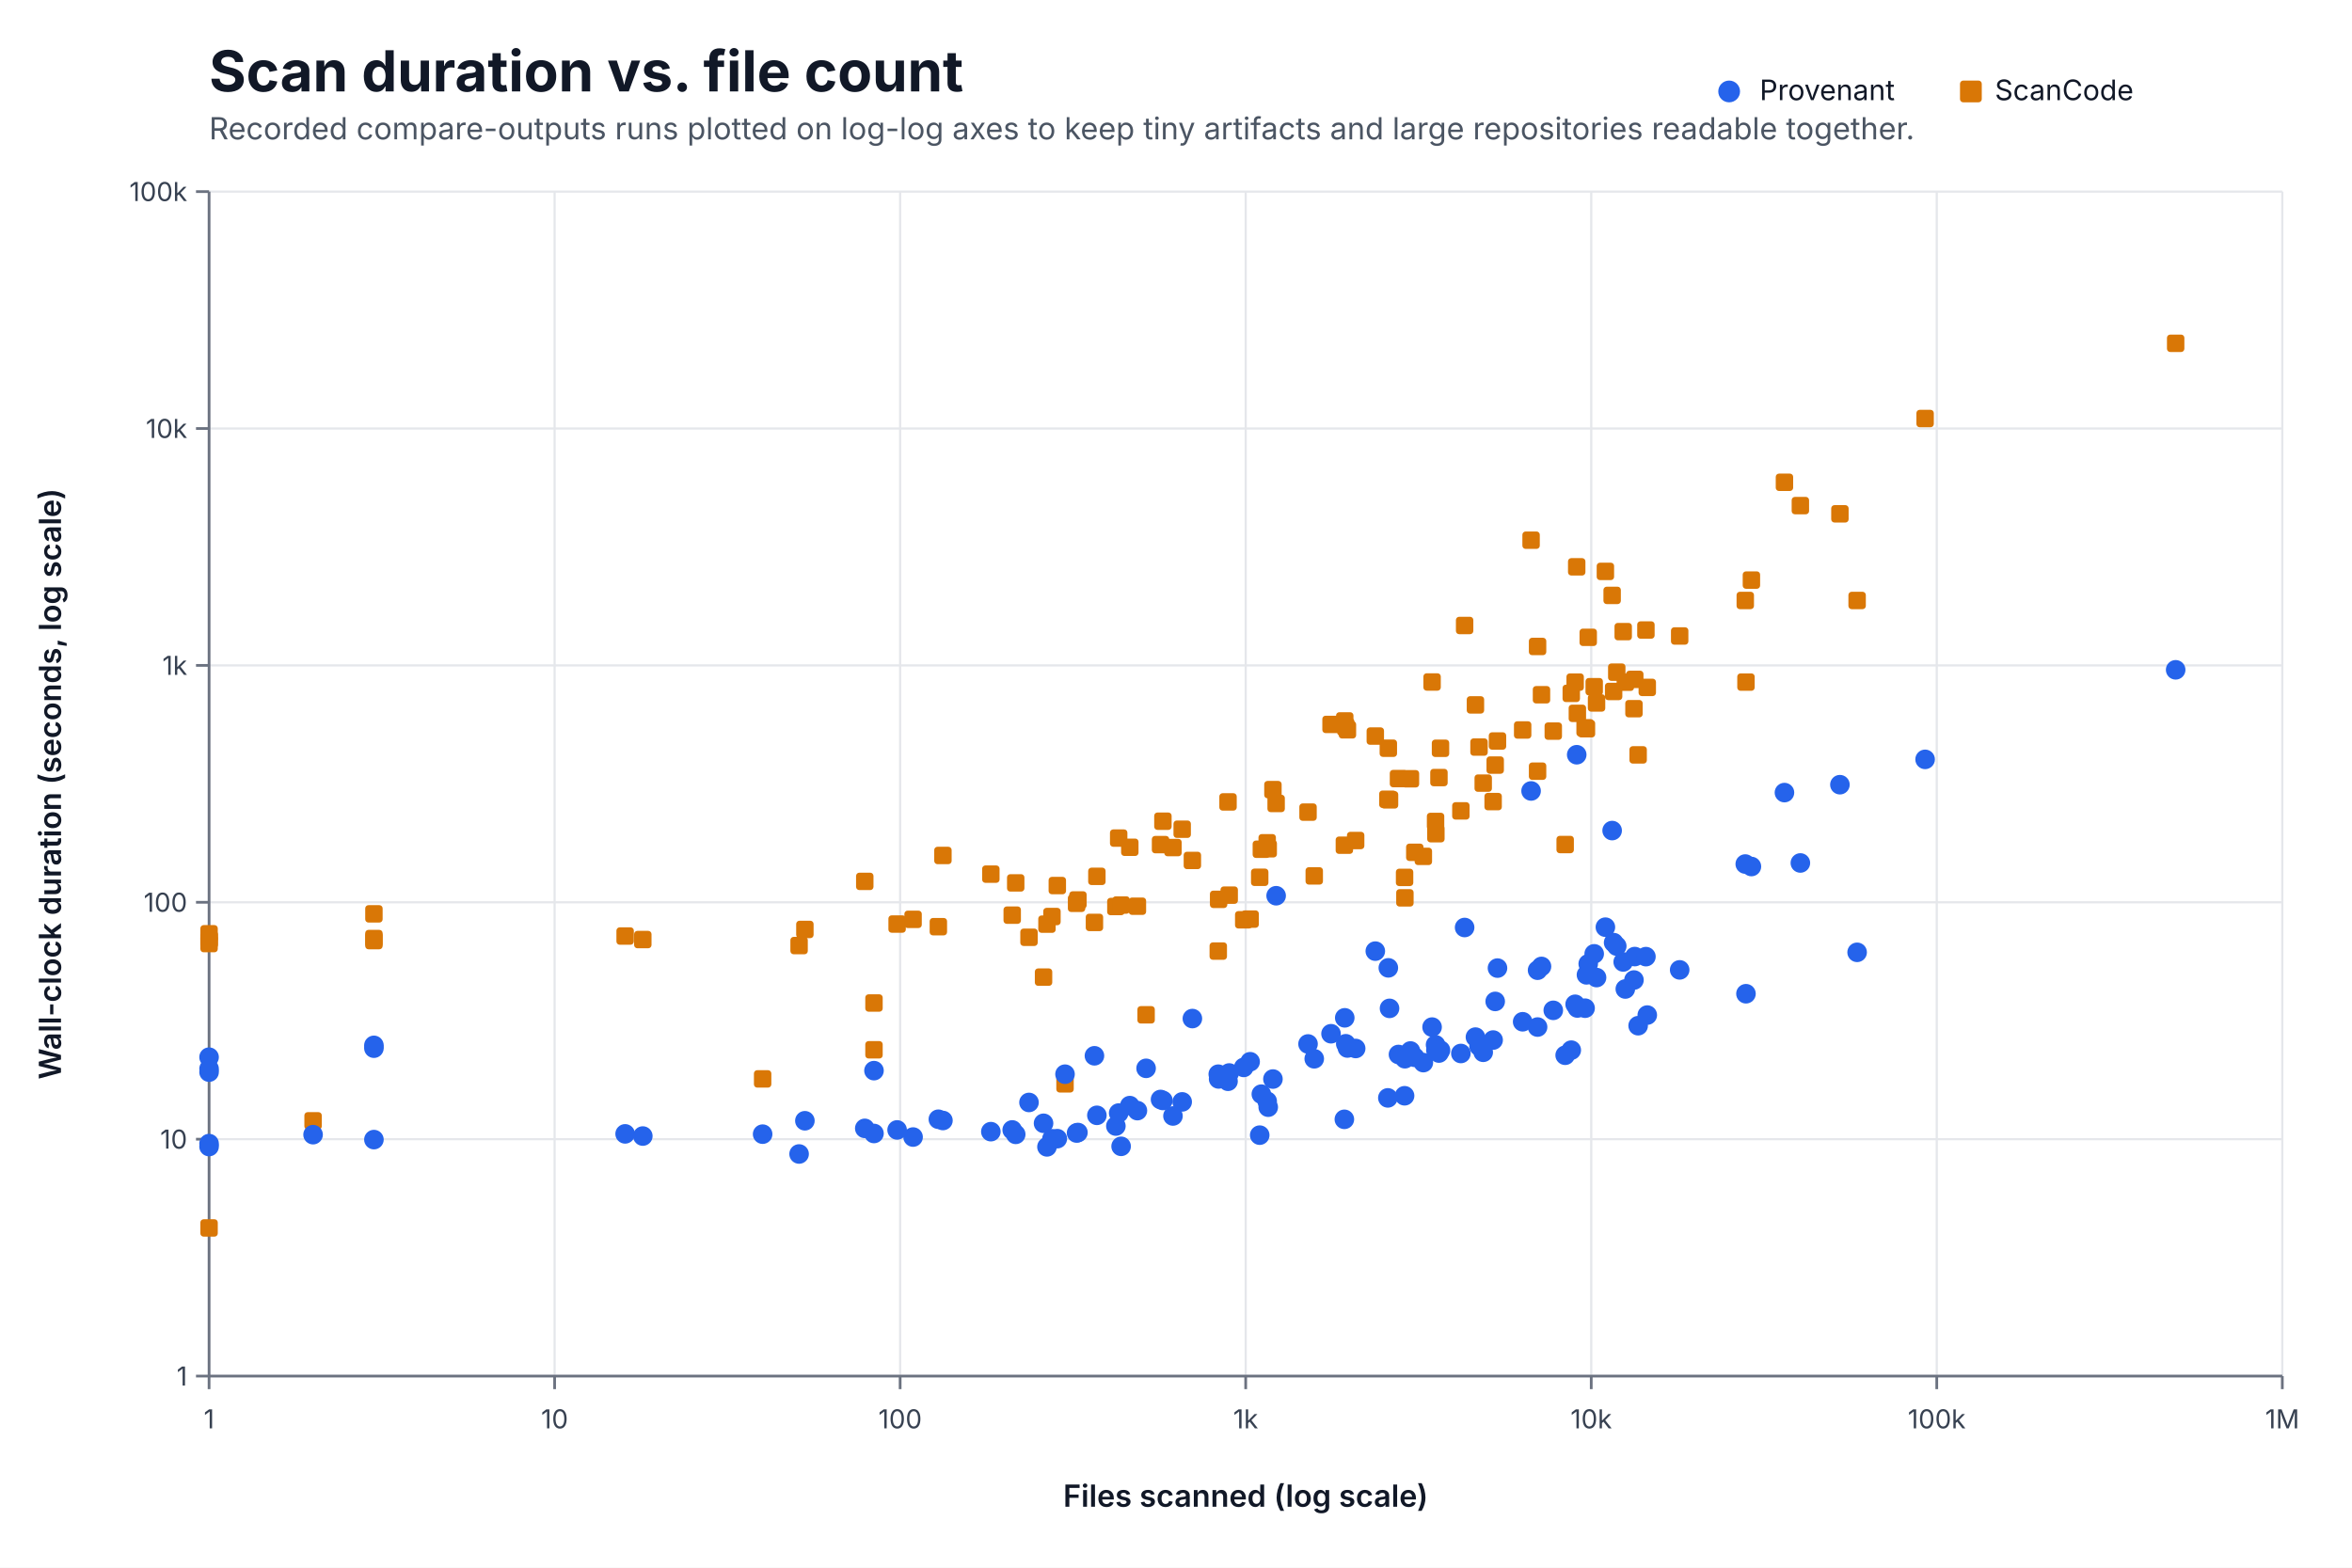
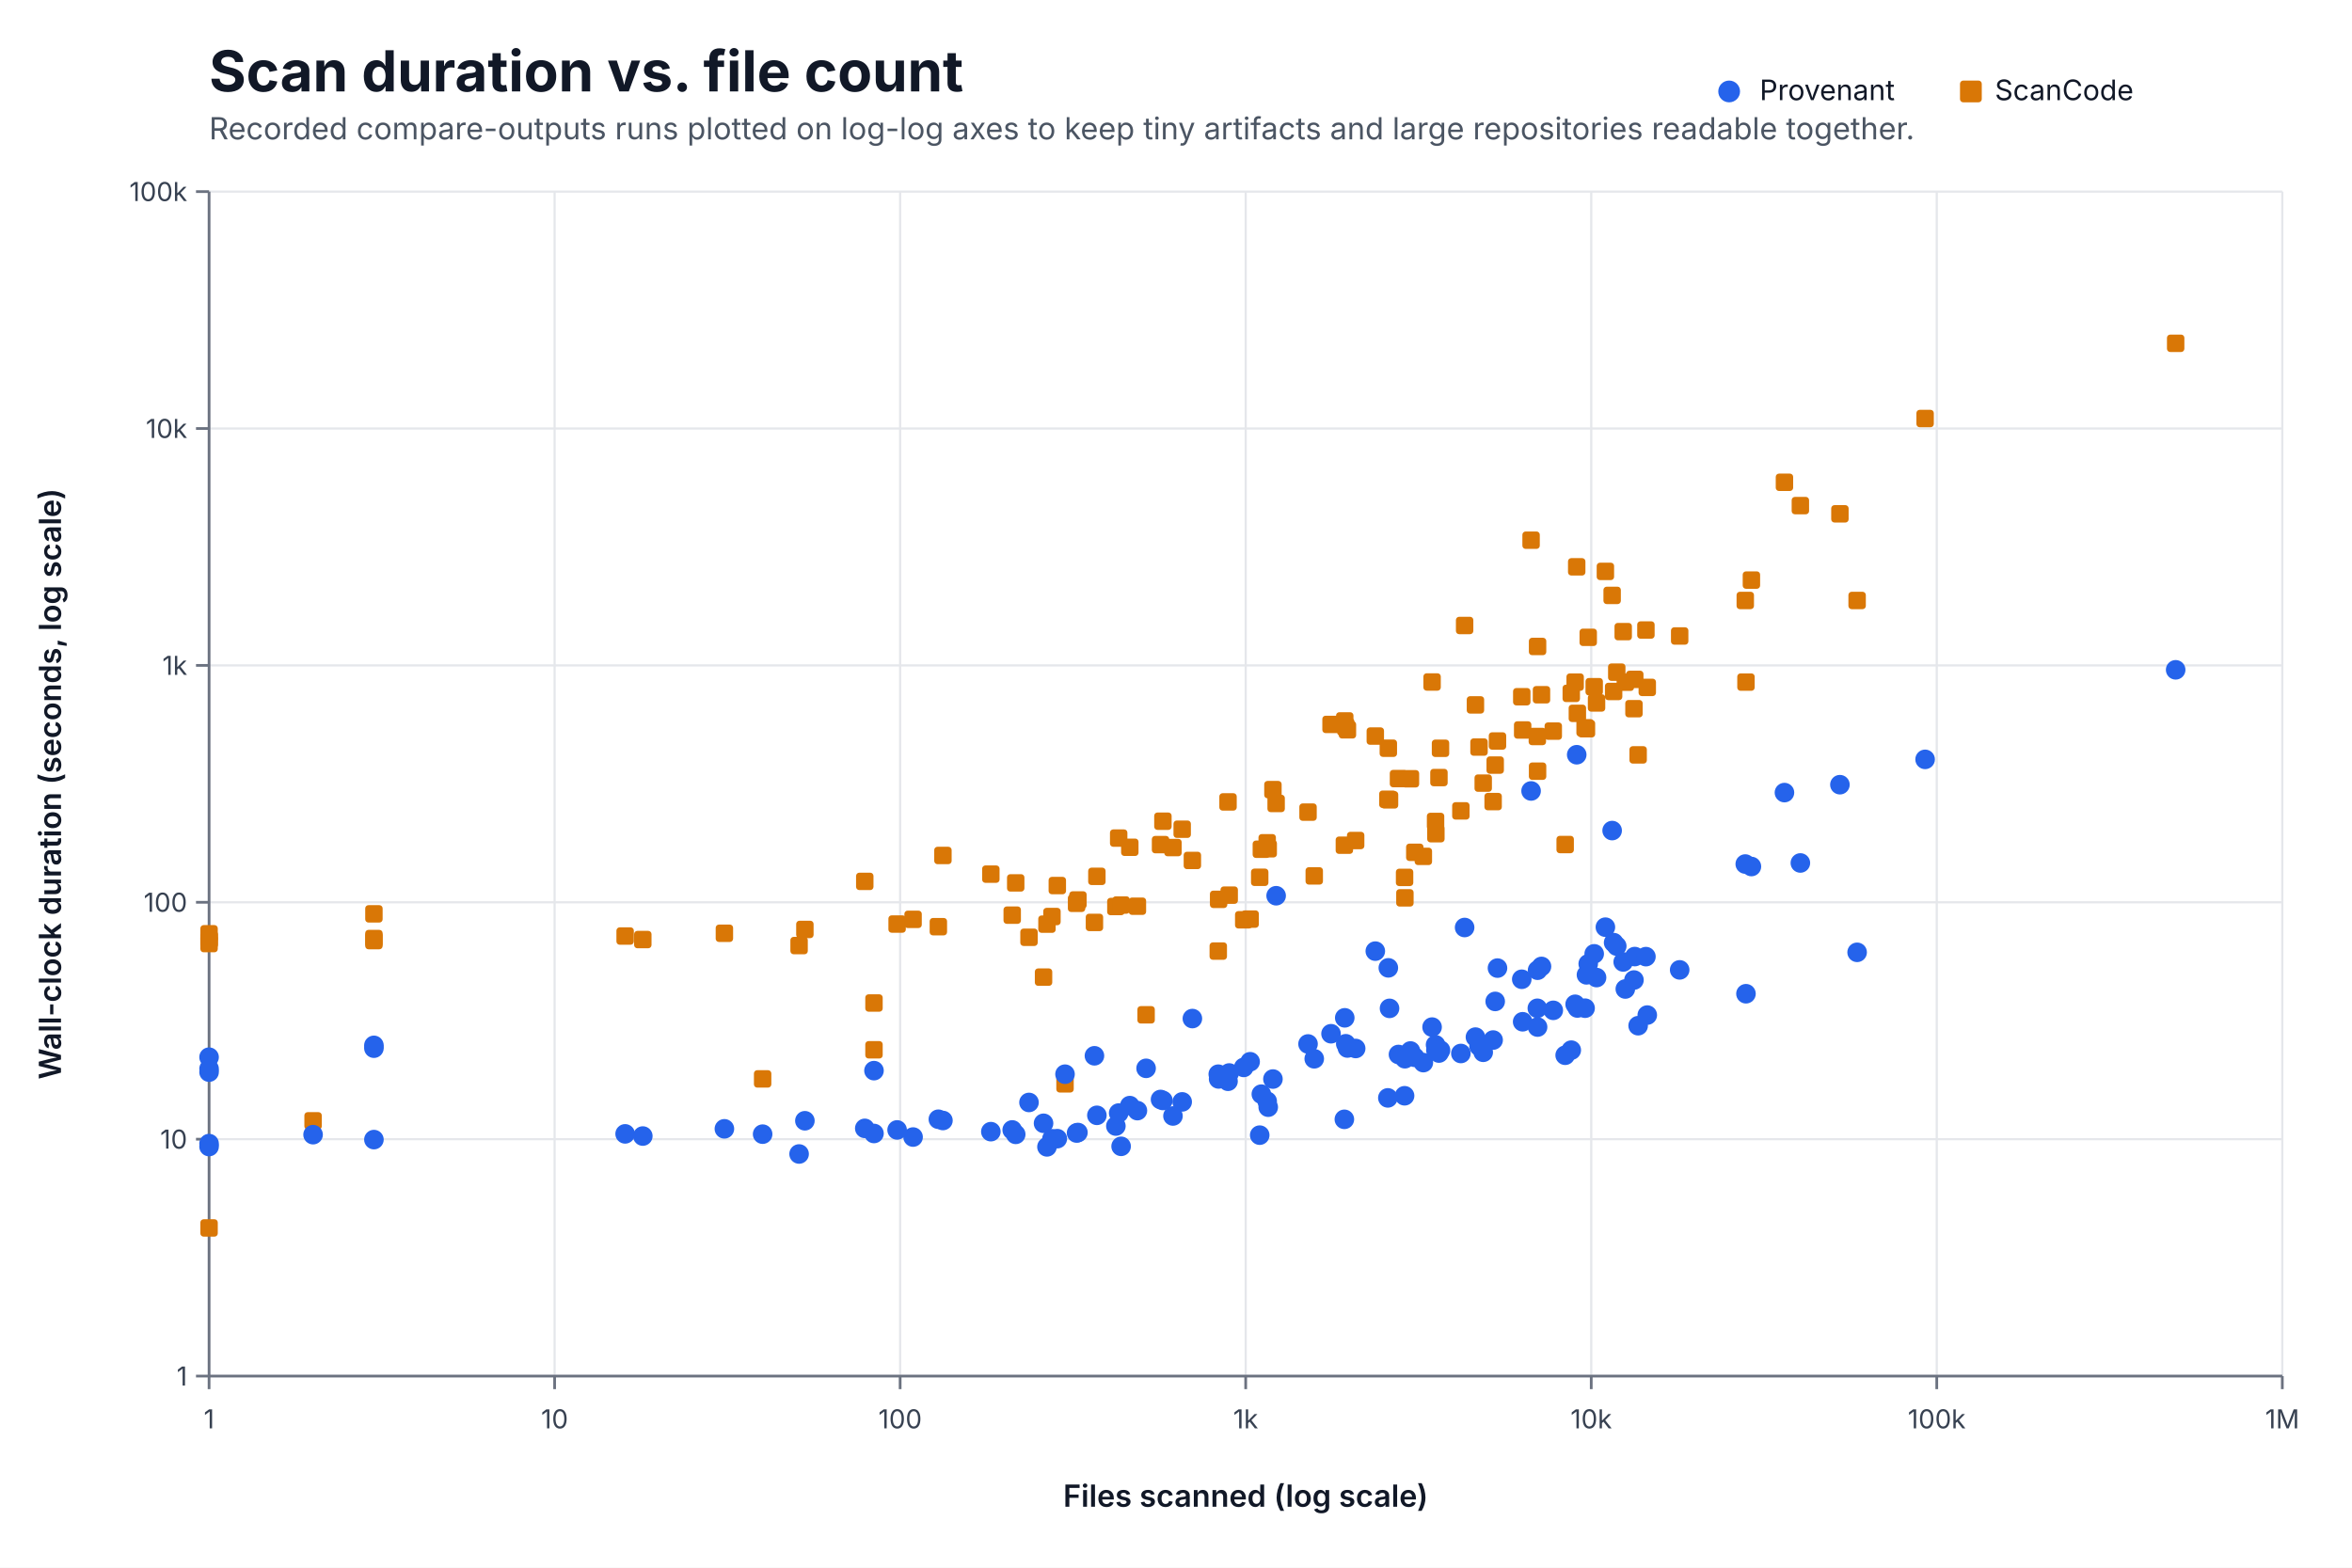
<svg xmlns="http://www.w3.org/2000/svg" width="1080" height="720" viewBox="0 0 1080 720" role="img" aria-labelledby="title desc">
  <style>
    text { font-family: -apple-system, BlinkMacSystemFont, "Segoe UI", sans-serif; fill: #111827; }
    .title { font-size: 26px; font-weight: 700; }
    .subtitle { font-size: 14px; fill: #4b5563; }
    .axis-label { font-size: 14px; font-weight: 600; }
    .tick { font-size: 12px; fill: #374151; }
    .grid { stroke: #e5e7eb; stroke-width: 1; }
    .axis { stroke: #6b7280; stroke-width: 1.25; }
    .legend-label { font-size: 13px; }
  </style>
  <rect x="0" y="0" width="1080" height="720" fill="white" />
  <text class="title" x="96" y="42">Scan duration vs. file count</text>
  <text class="subtitle" x="96" y="64">Recorded compare-outputs runs plotted on log-log axes to keep tiny artifacts and large repositories readable together.</text>
  <line class="grid" x1="96.00" y1="632.00" x2="1048.00" y2="632.00" />
  <line class="grid" x1="96.00" y1="523.20" x2="1048.00" y2="523.20" />
  <line class="grid" x1="96.00" y1="414.40" x2="1048.00" y2="414.40" />
  <line class="grid" x1="96.00" y1="305.60" x2="1048.00" y2="305.60" />
  <line class="grid" x1="96.00" y1="196.80" x2="1048.00" y2="196.80" />
  <line class="grid" x1="96.00" y1="88.00" x2="1048.00" y2="88.00" />
  <line class="grid" x1="96.00" y1="88.00" x2="96.00" y2="632.00" />
  <line class="grid" x1="254.67" y1="88.00" x2="254.67" y2="632.00" />
  <line class="grid" x1="413.33" y1="88.00" x2="413.33" y2="632.00" />
  <line class="grid" x1="572.00" y1="88.00" x2="572.00" y2="632.00" />
  <line class="grid" x1="730.67" y1="88.00" x2="730.67" y2="632.00" />
  <line class="grid" x1="889.33" y1="88.00" x2="889.33" y2="632.00" />
  <line class="grid" x1="1048.00" y1="88.00" x2="1048.00" y2="632.00" />
  <line class="axis" x1="96.00" y1="632.00" x2="1048.00" y2="632.00" />
  <line class="axis" x1="96.00" y1="88.00" x2="96.00" y2="632.00" />
  <line class="axis" x1="96.00" y1="632.00" x2="96.00" y2="638.00" />
  <text class="tick" x="96.00" y="656.00" text-anchor="middle">1</text>
  <line class="axis" x1="254.67" y1="632.00" x2="254.67" y2="638.00" />
  <text class="tick" x="254.67" y="656.00" text-anchor="middle">10</text>
  <line class="axis" x1="413.33" y1="632.00" x2="413.33" y2="638.00" />
  <text class="tick" x="413.33" y="656.00" text-anchor="middle">100</text>
  <line class="axis" x1="572.00" y1="632.00" x2="572.00" y2="638.00" />
  <text class="tick" x="572.00" y="656.00" text-anchor="middle">1k</text>
  <line class="axis" x1="730.67" y1="632.00" x2="730.67" y2="638.00" />
  <text class="tick" x="730.67" y="656.00" text-anchor="middle">10k</text>
  <line class="axis" x1="889.33" y1="632.00" x2="889.33" y2="638.00" />
  <text class="tick" x="889.33" y="656.00" text-anchor="middle">100k</text>
  <line class="axis" x1="1048.00" y1="632.00" x2="1048.00" y2="638.00" />
  <text class="tick" x="1048.00" y="656.00" text-anchor="middle">1M</text>
  <line class="axis" x1="90.00" y1="632.00" x2="96.00" y2="632.00" />
  <text class="tick" x="86.00" y="632.00" text-anchor="end" dominant-baseline="middle">1</text>
  <line class="axis" x1="90.00" y1="523.20" x2="96.00" y2="523.20" />
  <text class="tick" x="86.00" y="523.20" text-anchor="end" dominant-baseline="middle">10</text>
  <line class="axis" x1="90.00" y1="414.40" x2="96.00" y2="414.40" />
  <text class="tick" x="86.00" y="414.40" text-anchor="end" dominant-baseline="middle">100</text>
  <line class="axis" x1="90.00" y1="305.60" x2="96.00" y2="305.60" />
  <text class="tick" x="86.00" y="305.60" text-anchor="end" dominant-baseline="middle">1k</text>
  <line class="axis" x1="90.00" y1="196.80" x2="96.00" y2="196.80" />
  <text class="tick" x="86.00" y="196.80" text-anchor="end" dominant-baseline="middle">10k</text>
  <line class="axis" x1="90.00" y1="88.00" x2="96.00" y2="88.00" />
  <text class="tick" x="86.00" y="88.00" text-anchor="end" dominant-baseline="middle">100k</text>
  <text class="axis-label" x="572.00" y="692.00" text-anchor="middle">Files scanned (log scale)</text>
  <text class="axis-label" x="28" y="360.00" transform="rotate(-90 28 360.00)" text-anchor="middle">Wall-clock duration (seconds, log scale)</text>
  <g aria-label="Legend">
    <circle cx="794" cy="42" r="5" fill="#2563eb" />
    <text class="legend-label" x="808" y="46">Provenant</text>
    <rect x="900" y="37" width="10" height="10" fill="#d97706" rx="1.5" />
    <text class="legend-label" x="916" y="46">ScanCode</text>
  </g>
  <g aria-label="ScanCode points">
    <rect x="92.00" y="427.72" width="8" height="8" fill="#d97706" rx="1.5" />
    <rect x="92.00" y="559.97" width="8" height="8" fill="#d97706" rx="1.5" />
    <rect x="92.00" y="429.37" width="8" height="8" fill="#d97706" rx="1.5" />
    <rect x="92.00" y="424.87" width="8" height="8" fill="#d97706" rx="1.5" />
    <rect x="92.00" y="427.37" width="8" height="8" fill="#d97706" rx="1.5" />
    <rect x="139.76" y="510.78" width="8" height="8" fill="#d97706" rx="1.5" />
    <rect x="167.70" y="427.06" width="8" height="8" fill="#d97706" rx="1.5" />
    <rect x="167.70" y="427.99" width="8" height="8" fill="#d97706" rx="1.5" />
    <rect x="167.70" y="415.71" width="8" height="8" fill="#d97706" rx="1.5" />
    <rect x="283.05" y="425.90" width="8" height="8" fill="#d97706" rx="1.5" />
    <rect x="291.17" y="427.52" width="8" height="8" fill="#d97706" rx="1.5" />
+     <rect x="328.63" y="424.63" width="8" height="8" fill="#d97706" rx="1.5" />
    <rect x="346.19" y="491.51" width="8" height="8" fill="#d97706" rx="1.5" />
    <rect x="362.93" y="430.28" width="8" height="8" fill="#d97706" rx="1.5" />
    <rect x="365.59" y="422.87" width="8" height="8" fill="#d97706" rx="1.5" />
    <rect x="393.09" y="400.80" width="8" height="8" fill="#d97706" rx="1.5" />
    <rect x="397.32" y="478.15" width="8" height="8" fill="#d97706" rx="1.5" />
    <rect x="397.32" y="456.66" width="8" height="8" fill="#d97706" rx="1.5" />
    <rect x="407.94" y="420.39" width="8" height="8" fill="#d97706" rx="1.5" />
    <rect x="415.27" y="418.23" width="8" height="8" fill="#d97706" rx="1.5" />
    <rect x="426.88" y="421.60" width="8" height="8" fill="#d97706" rx="1.5" />
    <rect x="428.98" y="388.90" width="8" height="8" fill="#d97706" rx="1.5" />
    <rect x="450.98" y="397.47" width="8" height="8" fill="#d97706" rx="1.5" />
    <rect x="460.79" y="416.30" width="8" height="8" fill="#d97706" rx="1.5" />
    <rect x="462.40" y="401.49" width="8" height="8" fill="#d97706" rx="1.5" />
    <rect x="468.50" y="426.47" width="8" height="8" fill="#d97706" rx="1.5" />
    <rect x="475.18" y="444.77" width="8" height="8" fill="#d97706" rx="1.5" />
    <rect x="476.75" y="420.44" width="8" height="8" fill="#d97706" rx="1.5" />
    <rect x="479.04" y="416.95" width="8" height="8" fill="#d97706" rx="1.5" />
    <rect x="481.50" y="402.72" width="8" height="8" fill="#d97706" rx="1.5" />
    <rect x="485.04" y="493.77" width="8" height="8" fill="#d97706" rx="1.5" />
    <rect x="490.34" y="410.86" width="8" height="8" fill="#d97706" rx="1.5" />
    <rect x="490.97" y="409.34" width="8" height="8" fill="#d97706" rx="1.5" />
    <rect x="498.55" y="419.64" width="8" height="8" fill="#d97706" rx="1.5" />
    <rect x="499.67" y="398.49" width="8" height="8" fill="#d97706" rx="1.5" />
    <rect x="508.39" y="412.34" width="8" height="8" fill="#d97706" rx="1.5" />
    <rect x="509.68" y="380.92" width="8" height="8" fill="#d97706" rx="1.5" />
    <rect x="510.80" y="411.66" width="8" height="8" fill="#d97706" rx="1.5" />
    <rect x="514.79" y="385.13" width="8" height="8" fill="#d97706" rx="1.5" />
    <rect x="518.28" y="412.20" width="8" height="8" fill="#d97706" rx="1.5" />
    <rect x="522.27" y="462.08" width="8" height="8" fill="#d97706" rx="1.5" />
    <rect x="528.90" y="383.91" width="8" height="8" fill="#d97706" rx="1.5" />
    <rect x="529.99" y="373.16" width="8" height="8" fill="#d97706" rx="1.5" />
    <rect x="534.61" y="385.27" width="8" height="8" fill="#d97706" rx="1.5" />
    <rect x="538.84" y="376.84" width="8" height="8" fill="#d97706" rx="1.5" />
    <rect x="543.52" y="391.18" width="8" height="8" fill="#d97706" rx="1.5" />
    <rect x="555.41" y="432.81" width="8" height="8" fill="#d97706" rx="1.5" />
    <rect x="555.57" y="409.04" width="8" height="8" fill="#d97706" rx="1.5" />
    <rect x="559.89" y="364.30" width="8" height="8" fill="#d97706" rx="1.5" />
    <rect x="560.43" y="407.11" width="8" height="8" fill="#d97706" rx="1.5" />
    <rect x="567.10" y="418.44" width="8" height="8" fill="#d97706" rx="1.5" />
    <rect x="570.04" y="418.11" width="8" height="8" fill="#d97706" rx="1.5" />
    <rect x="574.44" y="398.92" width="8" height="8" fill="#d97706" rx="1.5" />
    <rect x="575.19" y="386.04" width="8" height="8" fill="#d97706" rx="1.5" />
    <rect x="577.87" y="383.06" width="8" height="8" fill="#d97706" rx="1.5" />
    <rect x="578.35" y="385.81" width="8" height="8" fill="#d97706" rx="1.5" />
    <rect x="580.51" y="358.66" width="8" height="8" fill="#d97706" rx="1.5" />
    <rect x="581.98" y="365.01" width="8" height="8" fill="#d97706" rx="1.5" />
    <rect x="596.63" y="368.99" width="8" height="8" fill="#d97706" rx="1.5" />
    <rect x="599.48" y="398.28" width="8" height="8" fill="#d97706" rx="1.5" />
    <rect x="607.19" y="328.71" width="8" height="8" fill="#d97706" rx="1.5" />
    <rect x="613.31" y="384.18" width="8" height="8" fill="#d97706" rx="1.5" />
    <rect x="613.49" y="327.10" width="8" height="8" fill="#d97706" rx="1.5" />
    <rect x="613.95" y="329.87" width="8" height="8" fill="#d97706" rx="1.5" />
    <rect x="614.72" y="331.19" width="8" height="8" fill="#d97706" rx="1.5" />
    <rect x="618.50" y="382.03" width="8" height="8" fill="#d97706" rx="1.5" />
    <rect x="627.52" y="334.06" width="8" height="8" fill="#d97706" rx="1.5" />
    <rect x="633.28" y="363.07" width="8" height="8" fill="#d97706" rx="1.5" />
    <rect x="633.50" y="339.64" width="8" height="8" fill="#d97706" rx="1.5" />
    <rect x="634.05" y="363.36" width="8" height="8" fill="#d97706" rx="1.5" />
    <rect x="638.16" y="353.58" width="8" height="8" fill="#d97706" rx="1.5" />
    <rect x="640.96" y="398.96" width="8" height="8" fill="#d97706" rx="1.5" />
    <rect x="641.11" y="408.36" width="8" height="8" fill="#d97706" rx="1.5" />
    <rect x="643.66" y="353.67" width="8" height="8" fill="#d97706" rx="1.5" />
    <rect x="645.65" y="387.44" width="8" height="8" fill="#d97706" rx="1.5" />
    <rect x="649.58" y="389.31" width="8" height="8" fill="#d97706" rx="1.5" />
    <rect x="653.59" y="309.22" width="8" height="8" fill="#d97706" rx="1.5" />
    <rect x="655.19" y="373.28" width="8" height="8" fill="#d97706" rx="1.5" />
    <rect x="655.34" y="378.89" width="8" height="8" fill="#d97706" rx="1.5" />
    <rect x="656.74" y="353.11" width="8" height="8" fill="#d97706" rx="1.5" />
    <rect x="657.46" y="339.67" width="8" height="8" fill="#d97706" rx="1.5" />
    <rect x="666.81" y="368.42" width="8" height="8" fill="#d97706" rx="1.5" />
    <rect x="668.53" y="283.27" width="8" height="8" fill="#d97706" rx="1.5" />
    <rect x="673.50" y="319.74" width="8" height="8" fill="#d97706" rx="1.5" />
    <rect x="675.14" y="339.11" width="8" height="8" fill="#d97706" rx="1.5" />
    <rect x="677.07" y="355.67" width="8" height="8" fill="#d97706" rx="1.5" />
    <rect x="681.62" y="364.16" width="8" height="8" fill="#d97706" rx="1.5" />
    <rect x="682.57" y="347.38" width="8" height="8" fill="#d97706" rx="1.5" />
    <rect x="683.62" y="336.32" width="8" height="8" fill="#d97706" rx="1.5" />
+     <rect x="694.77" y="315.99" width="8" height="8" fill="#d97706" rx="1.5" />
    <rect x="695.18" y="331.26" width="8" height="8" fill="#d97706" rx="1.5" />
    <rect x="699.05" y="244.10" width="8" height="8" fill="#d97706" rx="1.5" />
+     <rect x="701.92" y="334.25" width="8" height="8" fill="#d97706" rx="1.5" />
    <rect x="702.03" y="350.18" width="8" height="8" fill="#d97706" rx="1.5" />
    <rect x="702.03" y="292.91" width="8" height="8" fill="#d97706" rx="1.5" />
    <rect x="703.83" y="315.08" width="8" height="8" fill="#d97706" rx="1.5" />
    <rect x="709.24" y="331.79" width="8" height="8" fill="#d97706" rx="1.5" />
    <rect x="714.70" y="383.87" width="8" height="8" fill="#d97706" rx="1.5" />
    <rect x="717.50" y="314.45" width="8" height="8" fill="#d97706" rx="1.5" />
    <rect x="719.28" y="309.28" width="8" height="8" fill="#d97706" rx="1.5" />
    <rect x="720.00" y="256.33" width="8" height="8" fill="#d97706" rx="1.5" />
    <rect x="720.30" y="323.62" width="8" height="8" fill="#d97706" rx="1.5" />
    <rect x="723.85" y="330.25" width="8" height="8" fill="#d97706" rx="1.5" />
    <rect x="724.48" y="330.69" width="8" height="8" fill="#d97706" rx="1.5" />
    <rect x="725.29" y="288.71" width="8" height="8" fill="#d97706" rx="1.5" />
    <rect x="728.03" y="311.39" width="8" height="8" fill="#d97706" rx="1.5" />
    <rect x="729.11" y="318.85" width="8" height="8" fill="#d97706" rx="1.5" />
    <rect x="733.17" y="258.43" width="8" height="8" fill="#d97706" rx="1.5" />
    <rect x="736.27" y="269.45" width="8" height="8" fill="#d97706" rx="1.5" />
    <rect x="736.95" y="313.57" width="8" height="8" fill="#d97706" rx="1.5" />
    <rect x="738.39" y="304.71" width="8" height="8" fill="#d97706" rx="1.5" />
    <rect x="741.35" y="286.09" width="8" height="8" fill="#d97706" rx="1.5" />
    <rect x="742.32" y="309.33" width="8" height="8" fill="#d97706" rx="1.5" />
    <rect x="746.29" y="321.48" width="8" height="8" fill="#d97706" rx="1.5" />
    <rect x="746.66" y="308.03" width="8" height="8" fill="#d97706" rx="1.5" />
    <rect x="748.21" y="342.70" width="8" height="8" fill="#d97706" rx="1.5" />
    <rect x="751.78" y="285.35" width="8" height="8" fill="#d97706" rx="1.5" />
    <rect x="752.40" y="311.70" width="8" height="8" fill="#d97706" rx="1.5" />
    <rect x="767.28" y="288.09" width="8" height="8" fill="#d97706" rx="1.5" />
    <rect x="797.40" y="271.78" width="8" height="8" fill="#d97706" rx="1.5" />
    <rect x="797.72" y="309.27" width="8" height="8" fill="#d97706" rx="1.5" />
    <rect x="800.22" y="262.42" width="8" height="8" fill="#d97706" rx="1.5" />
    <rect x="815.39" y="217.51" width="8" height="8" fill="#d97706" rx="1.5" />
    <rect x="822.70" y="228.21" width="8" height="8" fill="#d97706" rx="1.5" />
    <rect x="840.86" y="231.99" width="8" height="8" fill="#d97706" rx="1.5" />
    <rect x="848.76" y="271.78" width="8" height="8" fill="#d97706" rx="1.5" />
    <rect x="879.98" y="188.22" width="8" height="8" fill="#d97706" rx="1.5" />
    <rect x="995.03" y="153.67" width="8" height="8" fill="#d97706" rx="1.5" />
  </g>
  <g aria-label="Provenant points">
    <circle cx="96.00" cy="526.58" r="4.5" fill="#2563eb" />
    <circle cx="96.00" cy="492.40" r="4.5" fill="#2563eb" />
    <circle cx="96.00" cy="485.54" r="4.5" fill="#2563eb" />
    <circle cx="96.00" cy="490.88" r="4.5" fill="#2563eb" />
    <circle cx="96.00" cy="525.23" r="4.5" fill="#2563eb" />
    <circle cx="143.76" cy="521.12" r="4.5" fill="#2563eb" />
    <circle cx="171.70" cy="523.39" r="4.5" fill="#2563eb" />
    <circle cx="171.70" cy="480.11" r="4.5" fill="#2563eb" />
    <circle cx="171.70" cy="481.40" r="4.5" fill="#2563eb" />
    <circle cx="287.05" cy="520.76" r="4.5" fill="#2563eb" />
    <circle cx="295.17" cy="521.76" r="4.5" fill="#2563eb" />
+     <circle cx="332.63" cy="518.44" r="4.5" fill="#2563eb" />
    <circle cx="350.19" cy="520.89" r="4.5" fill="#2563eb" />
    <circle cx="366.93" cy="530.00" r="4.5" fill="#2563eb" />
    <circle cx="369.59" cy="514.74" r="4.5" fill="#2563eb" />
    <circle cx="397.09" cy="518.23" r="4.5" fill="#2563eb" />
    <circle cx="401.32" cy="491.72" r="4.5" fill="#2563eb" />
    <circle cx="401.32" cy="520.58" r="4.5" fill="#2563eb" />
    <circle cx="411.94" cy="518.95" r="4.5" fill="#2563eb" />
    <circle cx="419.27" cy="522.22" r="4.5" fill="#2563eb" />
    <circle cx="430.88" cy="514.04" r="4.5" fill="#2563eb" />
    <circle cx="432.98" cy="514.62" r="4.5" fill="#2563eb" />
    <circle cx="454.98" cy="519.74" r="4.5" fill="#2563eb" />
    <circle cx="464.79" cy="518.95" r="4.5" fill="#2563eb" />
    <circle cx="466.40" cy="520.98" r="4.5" fill="#2563eb" />
    <circle cx="472.50" cy="506.33" r="4.5" fill="#2563eb" />
    <circle cx="479.18" cy="515.90" r="4.5" fill="#2563eb" />
    <circle cx="480.75" cy="526.73" r="4.5" fill="#2563eb" />
    <circle cx="483.04" cy="523.01" r="4.5" fill="#2563eb" />
    <circle cx="485.50" cy="522.96" r="4.5" fill="#2563eb" />
    <circle cx="489.04" cy="493.35" r="4.5" fill="#2563eb" />
    <circle cx="494.34" cy="520.36" r="4.5" fill="#2563eb" />
    <circle cx="494.97" cy="520.14" r="4.5" fill="#2563eb" />
    <circle cx="502.55" cy="484.90" r="4.5" fill="#2563eb" />
    <circle cx="503.67" cy="512.24" r="4.5" fill="#2563eb" />
    <circle cx="512.39" cy="517.17" r="4.5" fill="#2563eb" />
    <circle cx="513.68" cy="511.20" r="4.5" fill="#2563eb" />
    <circle cx="514.80" cy="526.48" r="4.5" fill="#2563eb" />
    <circle cx="518.79" cy="507.78" r="4.5" fill="#2563eb" />
    <circle cx="522.28" cy="510.08" r="4.5" fill="#2563eb" />
    <circle cx="526.27" cy="490.66" r="4.5" fill="#2563eb" />
    <circle cx="532.90" cy="504.96" r="4.5" fill="#2563eb" />
    <circle cx="533.99" cy="505.42" r="4.5" fill="#2563eb" />
    <circle cx="538.61" cy="512.54" r="4.5" fill="#2563eb" />
    <circle cx="542.84" cy="506.07" r="4.5" fill="#2563eb" />
    <circle cx="547.52" cy="467.80" r="4.5" fill="#2563eb" />
    <circle cx="559.41" cy="493.35" r="4.5" fill="#2563eb" />
    <circle cx="559.57" cy="495.53" r="4.5" fill="#2563eb" />
    <circle cx="563.89" cy="496.60" r="4.5" fill="#2563eb" />
    <circle cx="564.43" cy="492.80" r="4.5" fill="#2563eb" />
    <circle cx="571.10" cy="490.24" r="4.5" fill="#2563eb" />
    <circle cx="574.04" cy="487.63" r="4.5" fill="#2563eb" />
    <circle cx="578.44" cy="521.35" r="4.5" fill="#2563eb" />
    <circle cx="579.19" cy="502.52" r="4.5" fill="#2563eb" />
    <circle cx="581.87" cy="505.77" r="4.5" fill="#2563eb" />
    <circle cx="582.35" cy="508.50" r="4.5" fill="#2563eb" />
    <circle cx="584.51" cy="495.58" r="4.5" fill="#2563eb" />
    <circle cx="585.98" cy="411.39" r="4.5" fill="#2563eb" />
    <circle cx="600.63" cy="479.47" r="4.5" fill="#2563eb" />
    <circle cx="603.48" cy="486.27" r="4.5" fill="#2563eb" />
    <circle cx="611.19" cy="474.77" r="4.5" fill="#2563eb" />
    <circle cx="617.31" cy="514.08" r="4.5" fill="#2563eb" />
    <circle cx="617.49" cy="467.46" r="4.5" fill="#2563eb" />
    <circle cx="617.95" cy="479.38" r="4.5" fill="#2563eb" />
    <circle cx="618.72" cy="481.32" r="4.5" fill="#2563eb" />
    <circle cx="622.50" cy="481.54" r="4.5" fill="#2563eb" />
    <circle cx="631.52" cy="436.83" r="4.5" fill="#2563eb" />
    <circle cx="637.28" cy="504.23" r="4.5" fill="#2563eb" />
    <circle cx="637.50" cy="444.51" r="4.5" fill="#2563eb" />
    <circle cx="638.05" cy="463.12" r="4.5" fill="#2563eb" />
    <circle cx="642.16" cy="484.30" r="4.5" fill="#2563eb" />
    <circle cx="644.96" cy="503.26" r="4.5" fill="#2563eb" />
    <circle cx="645.11" cy="486.25" r="4.5" fill="#2563eb" />
    <circle cx="647.66" cy="482.69" r="4.5" fill="#2563eb" />
    <circle cx="649.65" cy="485.60" r="4.5" fill="#2563eb" />
    <circle cx="653.58" cy="488.03" r="4.5" fill="#2563eb" />
    <circle cx="657.59" cy="471.72" r="4.5" fill="#2563eb" />
    <circle cx="659.19" cy="479.87" r="4.5" fill="#2563eb" />
    <circle cx="659.34" cy="482.33" r="4.5" fill="#2563eb" />
    <circle cx="660.74" cy="483.64" r="4.5" fill="#2563eb" />
    <circle cx="661.46" cy="482.35" r="4.5" fill="#2563eb" />
    <circle cx="670.81" cy="483.84" r="4.5" fill="#2563eb" />
    <circle cx="672.53" cy="425.98" r="4.5" fill="#2563eb" />
    <circle cx="677.50" cy="476.32" r="4.5" fill="#2563eb" />
    <circle cx="679.14" cy="480.47" r="4.5" fill="#2563eb" />
    <circle cx="681.07" cy="483.29" r="4.5" fill="#2563eb" />
    <circle cx="685.62" cy="477.67" r="4.5" fill="#2563eb" />
    <circle cx="686.57" cy="459.93" r="4.5" fill="#2563eb" />
    <circle cx="687.62" cy="444.62" r="4.5" fill="#2563eb" />
+     <circle cx="698.77" cy="449.75" r="4.5" fill="#2563eb" />
    <circle cx="699.18" cy="469.27" r="4.5" fill="#2563eb" />
    <circle cx="703.05" cy="363.27" r="4.5" fill="#2563eb" />
+     <circle cx="705.92" cy="463.08" r="4.5" fill="#2563eb" />
    <circle cx="706.03" cy="471.70" r="4.5" fill="#2563eb" />
    <circle cx="706.03" cy="445.60" r="4.5" fill="#2563eb" />
    <circle cx="707.83" cy="443.86" r="4.5" fill="#2563eb" />
    <circle cx="713.24" cy="464.02" r="4.5" fill="#2563eb" />
    <circle cx="718.70" cy="484.65" r="4.5" fill="#2563eb" />
    <circle cx="721.50" cy="482.31" r="4.5" fill="#2563eb" />
    <circle cx="723.28" cy="461.24" r="4.5" fill="#2563eb" />
    <circle cx="724.00" cy="346.63" r="4.5" fill="#2563eb" />
    <circle cx="724.30" cy="462.95" r="4.5" fill="#2563eb" />
    <circle cx="727.85" cy="463.04" r="4.5" fill="#2563eb" />
    <circle cx="728.48" cy="447.72" r="4.5" fill="#2563eb" />
    <circle cx="729.29" cy="442.66" r="4.5" fill="#2563eb" />
    <circle cx="732.03" cy="438.07" r="4.5" fill="#2563eb" />
    <circle cx="733.11" cy="448.97" r="4.5" fill="#2563eb" />
    <circle cx="737.17" cy="425.83" r="4.5" fill="#2563eb" />
    <circle cx="740.27" cy="381.46" r="4.5" fill="#2563eb" />
    <circle cx="740.95" cy="432.92" r="4.5" fill="#2563eb" />
    <circle cx="742.39" cy="434.52" r="4.5" fill="#2563eb" />
    <circle cx="745.35" cy="441.80" r="4.5" fill="#2563eb" />
    <circle cx="746.32" cy="454.22" r="4.5" fill="#2563eb" />
    <circle cx="750.29" cy="450.10" r="4.5" fill="#2563eb" />
    <circle cx="750.66" cy="439.33" r="4.5" fill="#2563eb" />
    <circle cx="752.21" cy="471.08" r="4.5" fill="#2563eb" />
    <circle cx="755.78" cy="439.36" r="4.5" fill="#2563eb" />
    <circle cx="756.40" cy="466.20" r="4.5" fill="#2563eb" />
    <circle cx="771.28" cy="445.44" r="4.5" fill="#2563eb" />
    <circle cx="801.40" cy="396.83" r="4.5" fill="#2563eb" />
    <circle cx="801.72" cy="456.40" r="4.5" fill="#2563eb" />
    <circle cx="804.22" cy="397.97" r="4.5" fill="#2563eb" />
    <circle cx="819.39" cy="364.02" r="4.5" fill="#2563eb" />
    <circle cx="826.70" cy="396.34" r="4.5" fill="#2563eb" />
    <circle cx="844.86" cy="360.39" r="4.5" fill="#2563eb" />
    <circle cx="852.76" cy="437.38" r="4.5" fill="#2563eb" />
    <circle cx="883.98" cy="348.76" r="4.5" fill="#2563eb" />
    <circle cx="999.03" cy="307.63" r="4.5" fill="#2563eb" />
  </g>
</svg>
